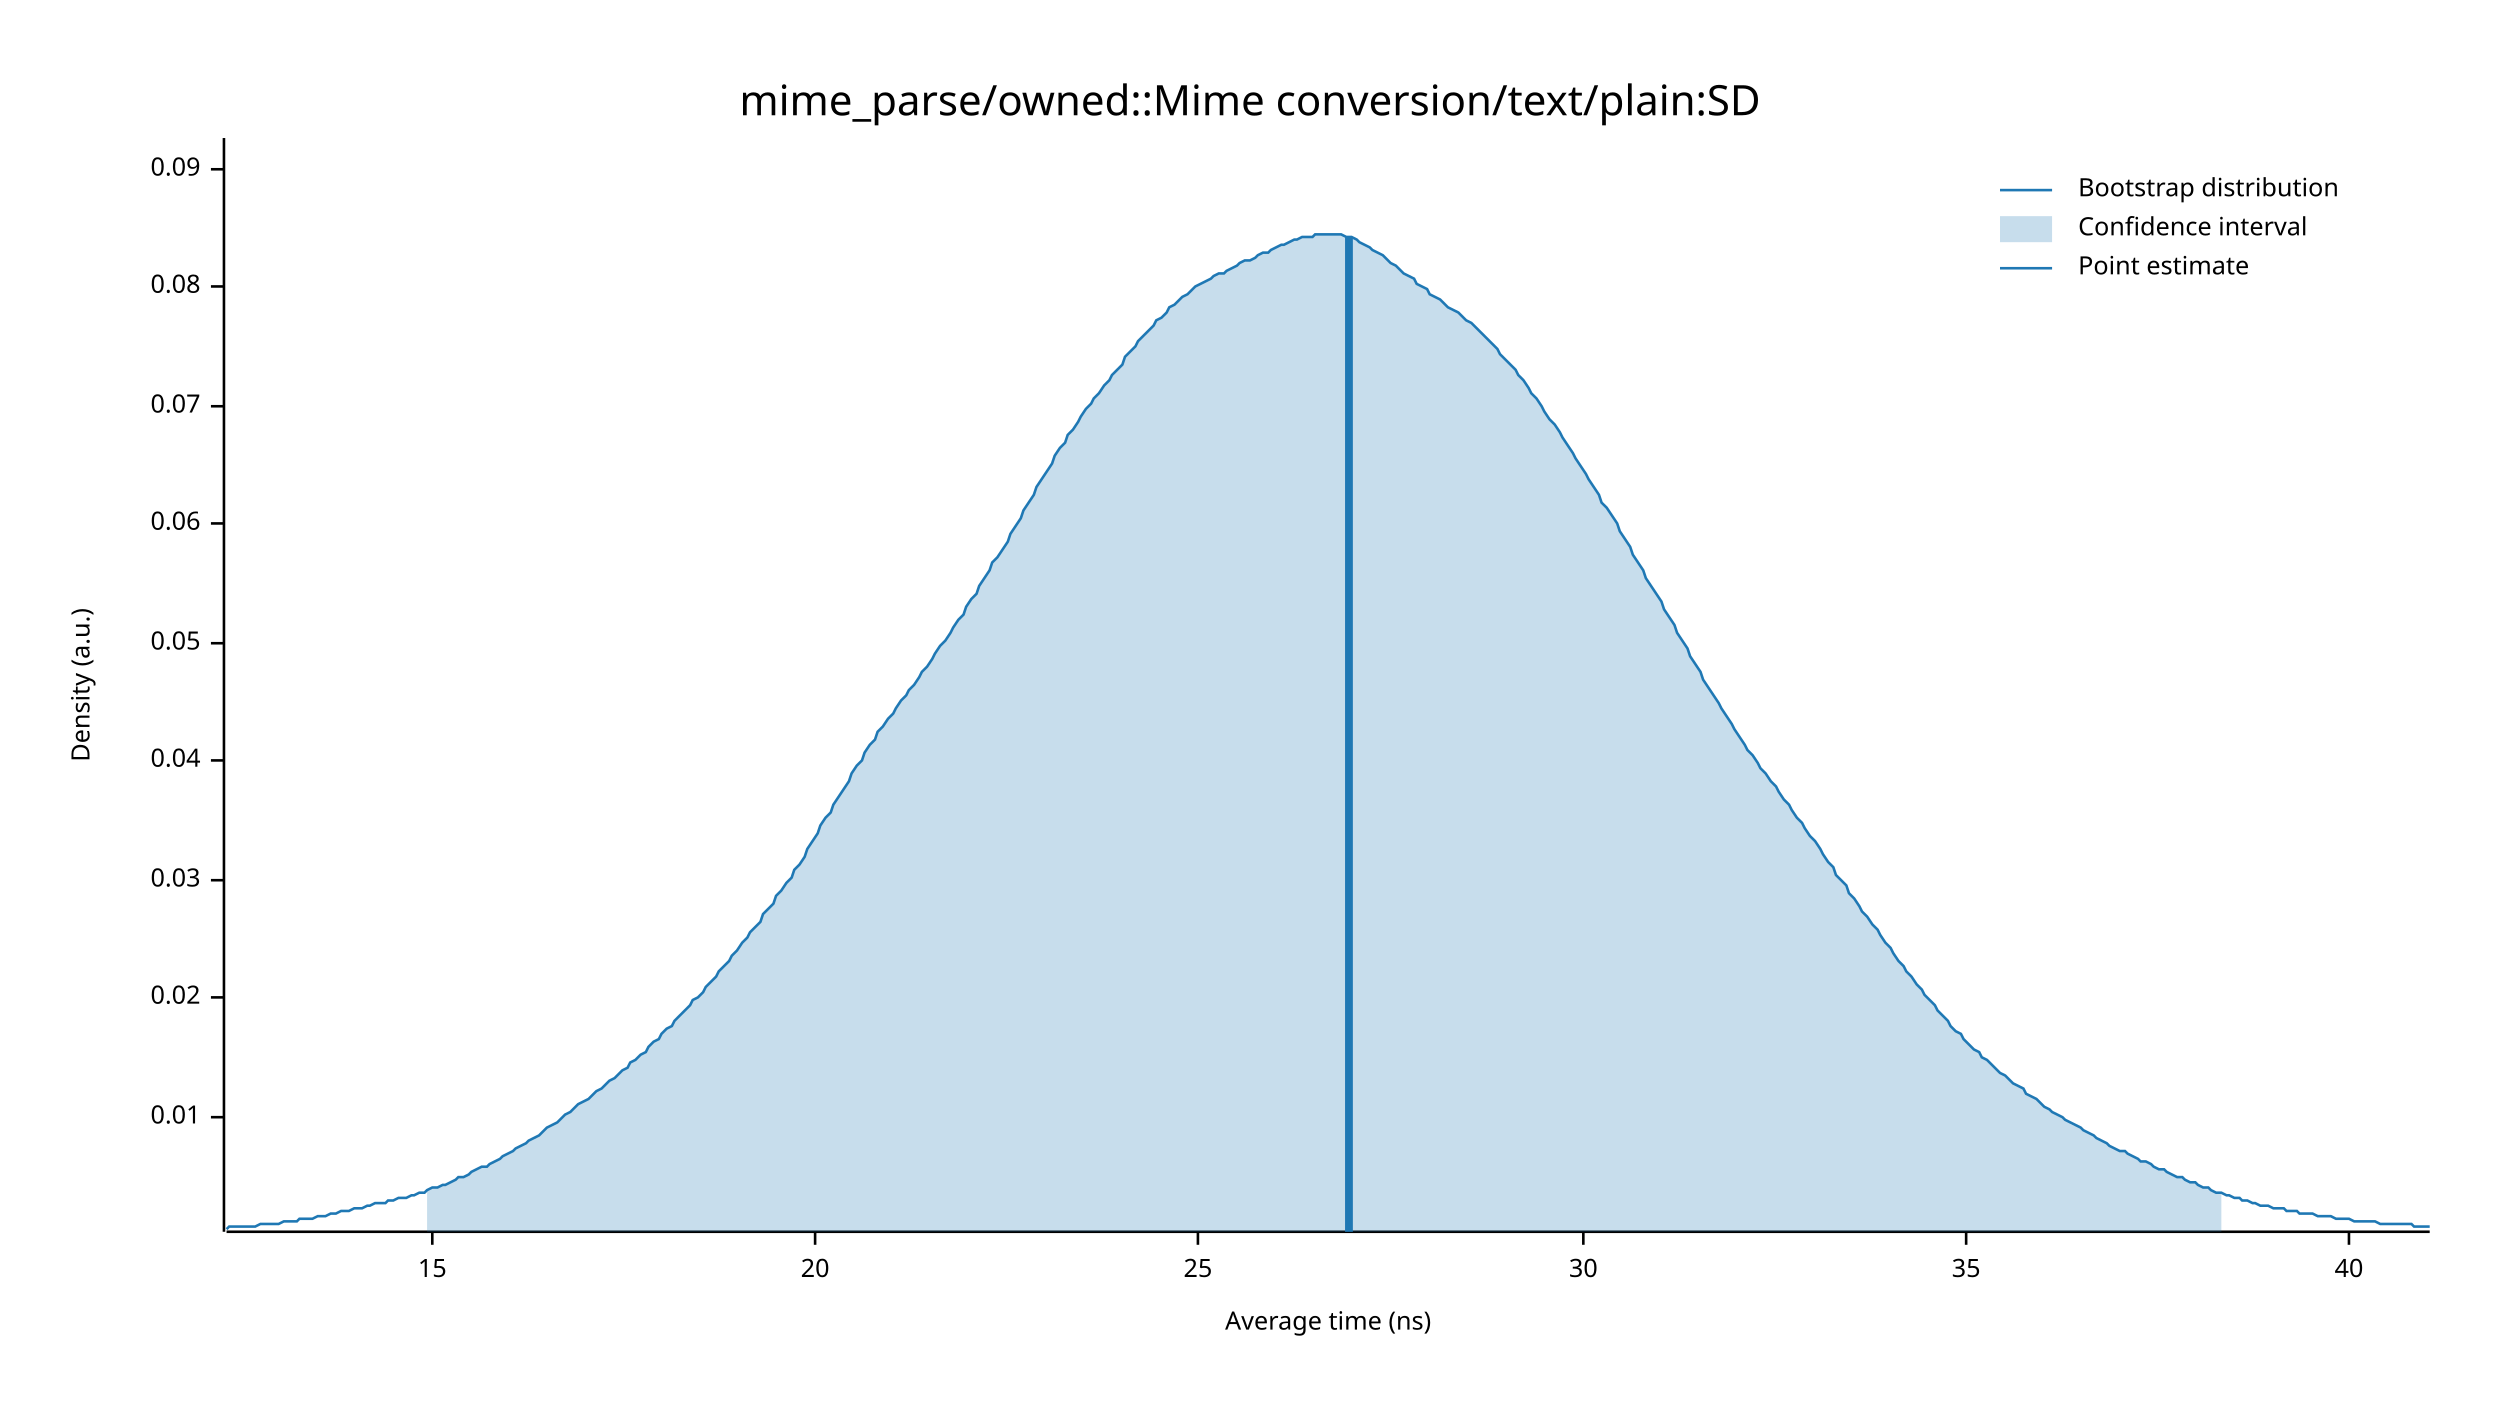
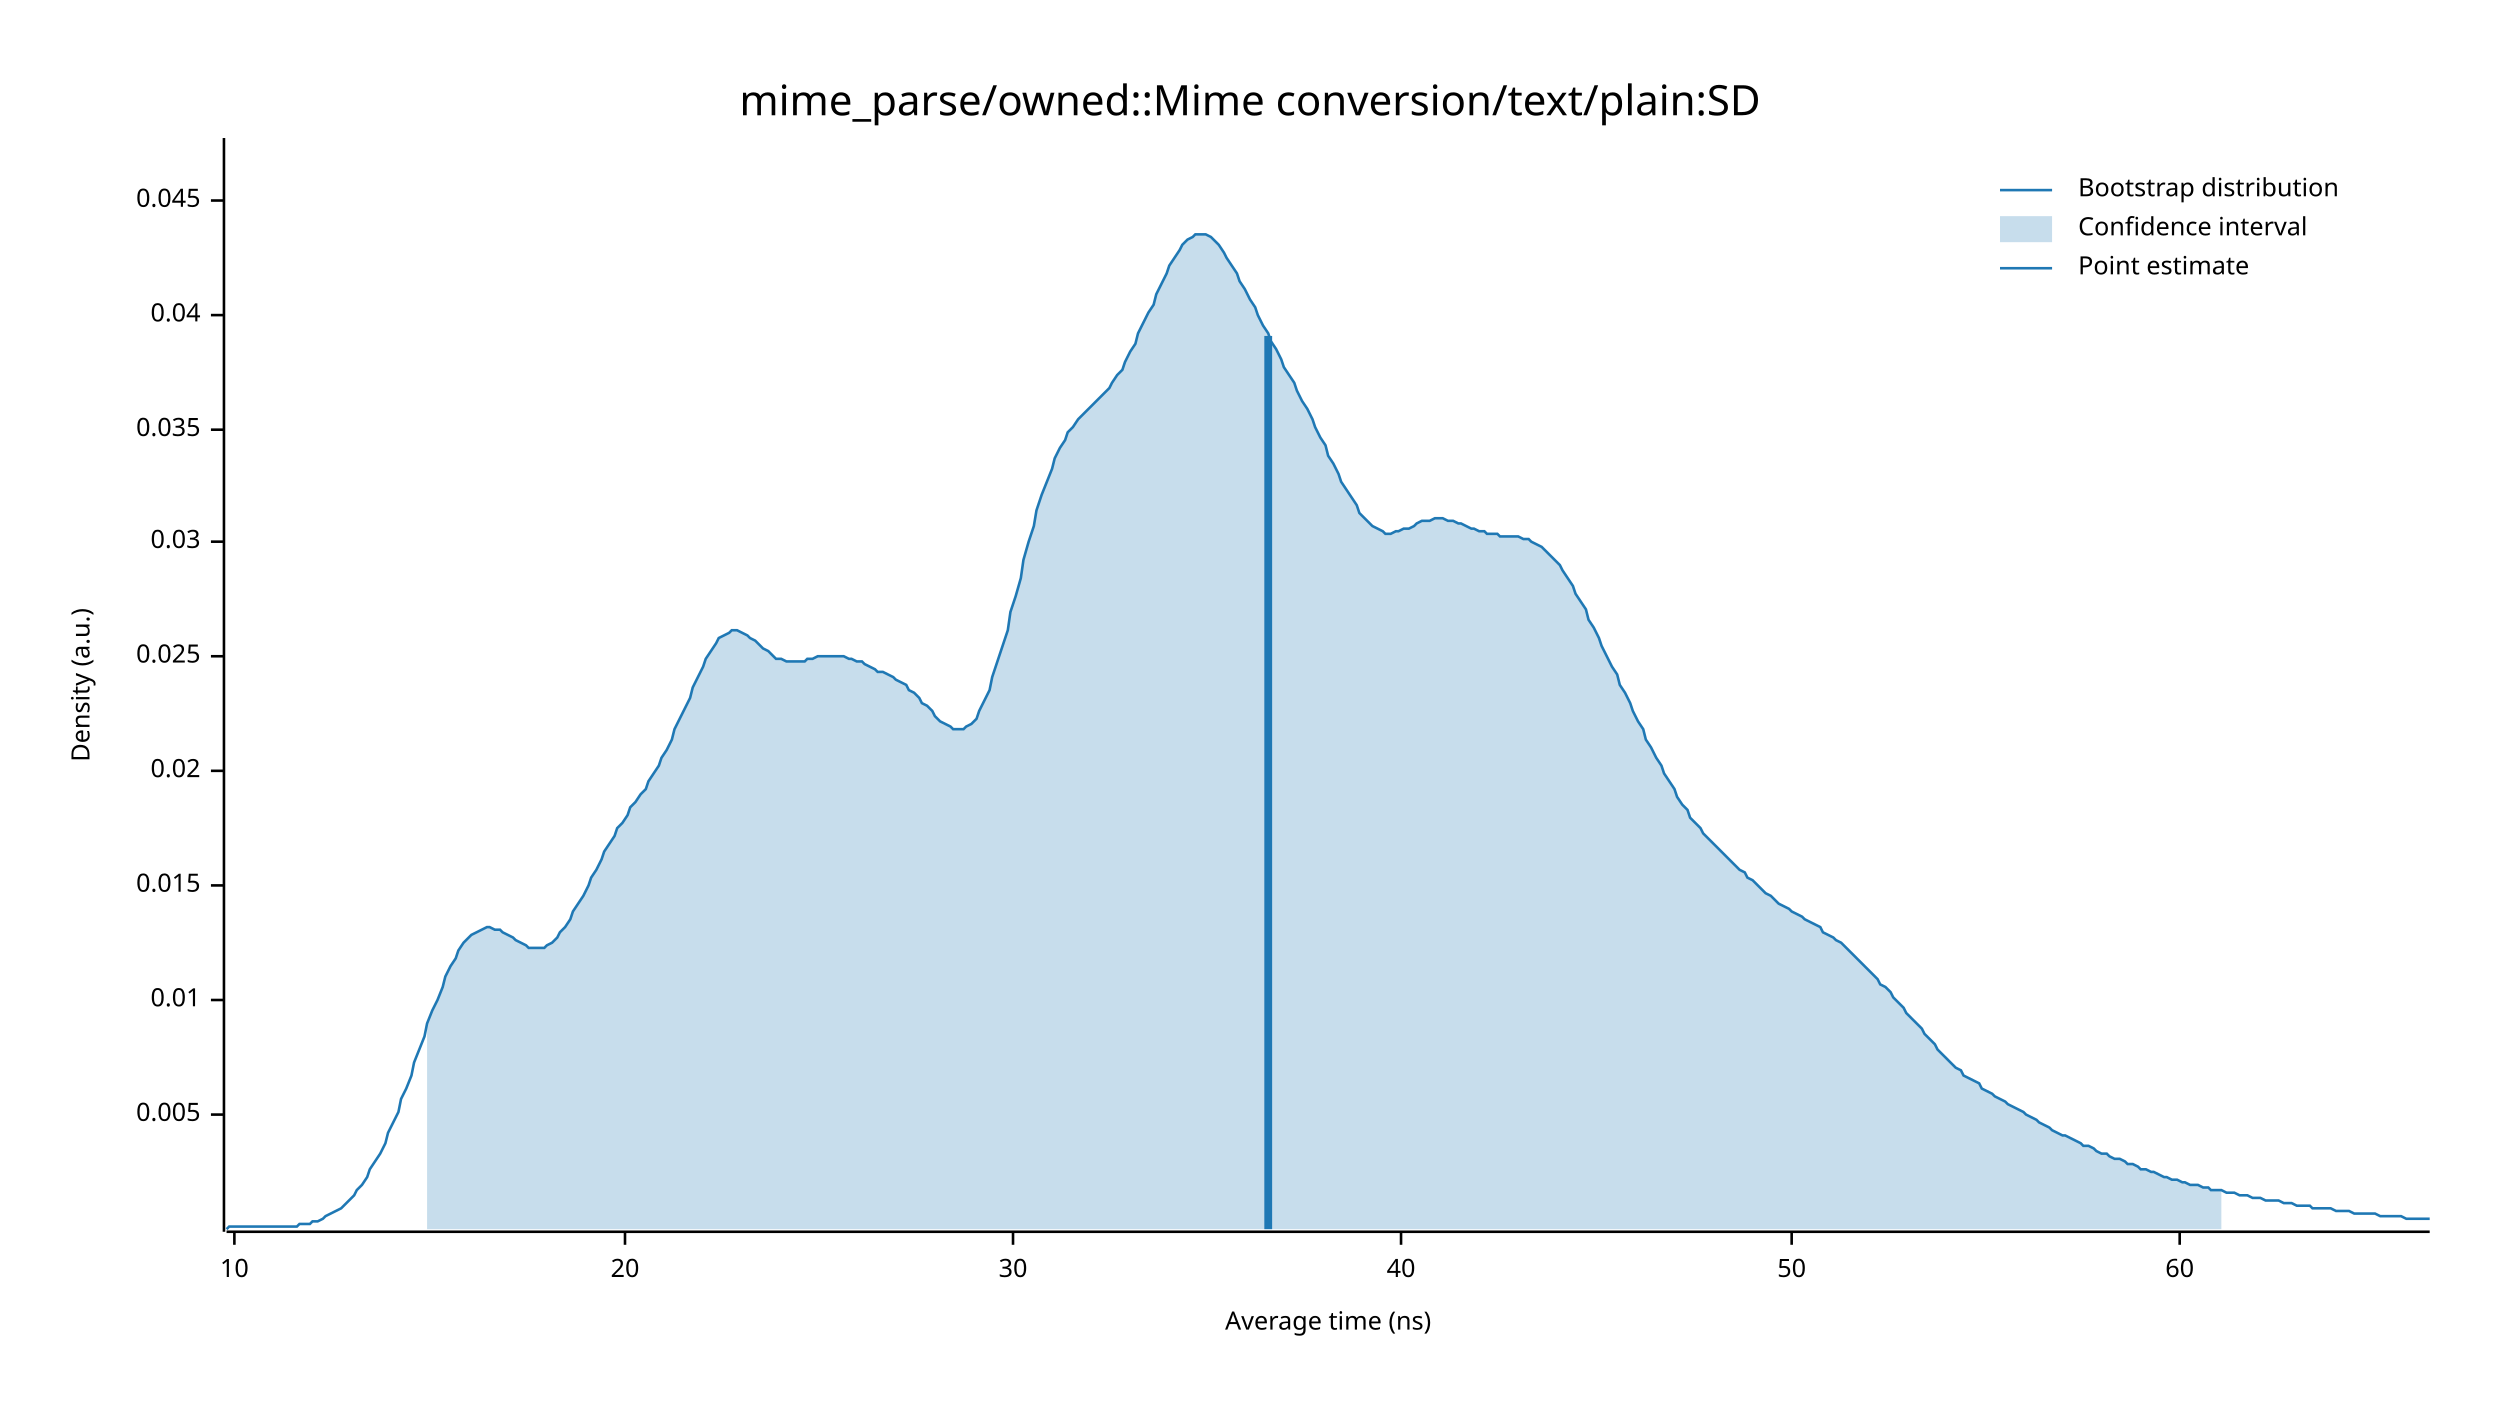
<svg xmlns="http://www.w3.org/2000/svg" width="960" height="540" viewBox="0 0 960 540">
  <text x="480" y="32" dy="0.76em" text-anchor="middle" font-family="sans-serif" font-size="16.129" opacity="1" fill="#000000">
mime_parse/owned::Mime conversion/text/plain:SD
</text>
  <text x="27" y="263" dy="0.76em" text-anchor="middle" font-family="sans-serif" font-size="9.677" opacity="1" fill="#000000" transform="rotate(270, 27, 263)">
Density (a.u.)
</text>
  <text x="510" y="513" dy="-0.5ex" text-anchor="middle" font-family="sans-serif" font-size="9.677" opacity="1" fill="#000000">
Average time (ns)
</text>
  <polyline fill="none" opacity="1" stroke="#000000" stroke-width="1" points="86,53 86,473 " />
-   <text x="77" y="429" dy="0.5ex" text-anchor="end" font-family="sans-serif" font-size="9.677" opacity="1" fill="#000000">
+   <text x="77" y="428" dy="0.5ex" text-anchor="end" font-family="sans-serif" font-size="9.677" opacity="1" fill="#000000">
+ 0.005
+ </text>
+   <polyline fill="none" opacity="1" stroke="#000000" stroke-width="1" points="81,428 86,428 " />
+   <text x="77" y="384" dy="0.5ex" text-anchor="end" font-family="sans-serif" font-size="9.677" opacity="1" fill="#000000">
0.01
</text>
-   <polyline fill="none" opacity="1" stroke="#000000" stroke-width="1" points="81,429 86,429 " />
-   <text x="77" y="383" dy="0.5ex" text-anchor="end" font-family="sans-serif" font-size="9.677" opacity="1" fill="#000000">
+   <polyline fill="none" opacity="1" stroke="#000000" stroke-width="1" points="81,384 86,384 " />
+   <text x="77" y="340" dy="0.5ex" text-anchor="end" font-family="sans-serif" font-size="9.677" opacity="1" fill="#000000">
+ 0.015
+ </text>
+   <polyline fill="none" opacity="1" stroke="#000000" stroke-width="1" points="81,340 86,340 " />
+   <text x="77" y="296" dy="0.5ex" text-anchor="end" font-family="sans-serif" font-size="9.677" opacity="1" fill="#000000">
0.02
</text>
-   <polyline fill="none" opacity="1" stroke="#000000" stroke-width="1" points="81,383 86,383 " />
-   <text x="77" y="338" dy="0.5ex" text-anchor="end" font-family="sans-serif" font-size="9.677" opacity="1" fill="#000000">
+   <polyline fill="none" opacity="1" stroke="#000000" stroke-width="1" points="81,296 86,296 " />
+   <text x="77" y="252" dy="0.5ex" text-anchor="end" font-family="sans-serif" font-size="9.677" opacity="1" fill="#000000">
+ 0.025
+ </text>
+   <polyline fill="none" opacity="1" stroke="#000000" stroke-width="1" points="81,252 86,252 " />
+   <text x="77" y="208" dy="0.5ex" text-anchor="end" font-family="sans-serif" font-size="9.677" opacity="1" fill="#000000">
0.03
</text>
-   <polyline fill="none" opacity="1" stroke="#000000" stroke-width="1" points="81,338 86,338 " />
-   <text x="77" y="292" dy="0.5ex" text-anchor="end" font-family="sans-serif" font-size="9.677" opacity="1" fill="#000000">
+   <polyline fill="none" opacity="1" stroke="#000000" stroke-width="1" points="81,208 86,208 " />
+   <text x="77" y="165" dy="0.5ex" text-anchor="end" font-family="sans-serif" font-size="9.677" opacity="1" fill="#000000">
+ 0.035
+ </text>
+   <polyline fill="none" opacity="1" stroke="#000000" stroke-width="1" points="81,165 86,165 " />
+   <text x="77" y="121" dy="0.5ex" text-anchor="end" font-family="sans-serif" font-size="9.677" opacity="1" fill="#000000">
0.04
</text>
-   <polyline fill="none" opacity="1" stroke="#000000" stroke-width="1" points="81,292 86,292 " />
-   <text x="77" y="247" dy="0.5ex" text-anchor="end" font-family="sans-serif" font-size="9.677" opacity="1" fill="#000000">
- 0.05
+   <polyline fill="none" opacity="1" stroke="#000000" stroke-width="1" points="81,121 86,121 " />
+   <text x="77" y="77" dy="0.5ex" text-anchor="end" font-family="sans-serif" font-size="9.677" opacity="1" fill="#000000">
+ 0.045
</text>
-   <polyline fill="none" opacity="1" stroke="#000000" stroke-width="1" points="81,247 86,247 " />
-   <text x="77" y="201" dy="0.5ex" text-anchor="end" font-family="sans-serif" font-size="9.677" opacity="1" fill="#000000">
- 0.06
+   <polyline fill="none" opacity="1" stroke="#000000" stroke-width="1" points="81,77 86,77 " />
+   <polyline fill="none" opacity="1" stroke="#000000" stroke-width="1" points="87,473 933,473 " />
+   <text x="90" y="483" dy="0.76em" text-anchor="middle" font-family="sans-serif" font-size="9.677" opacity="1" fill="#000000">
+ 10
</text>
-   <polyline fill="none" opacity="1" stroke="#000000" stroke-width="1" points="81,201 86,201 " />
-   <text x="77" y="156" dy="0.5ex" text-anchor="end" font-family="sans-serif" font-size="9.677" opacity="1" fill="#000000">
- 0.07
- </text>
-   <polyline fill="none" opacity="1" stroke="#000000" stroke-width="1" points="81,156 86,156 " />
-   <text x="77" y="110" dy="0.5ex" text-anchor="end" font-family="sans-serif" font-size="9.677" opacity="1" fill="#000000">
- 0.08
- </text>
-   <polyline fill="none" opacity="1" stroke="#000000" stroke-width="1" points="81,110 86,110 " />
-   <text x="77" y="65" dy="0.5ex" text-anchor="end" font-family="sans-serif" font-size="9.677" opacity="1" fill="#000000">
- 0.09
- </text>
-   <polyline fill="none" opacity="1" stroke="#000000" stroke-width="1" points="81,65 86,65 " />
-   <polyline fill="none" opacity="1" stroke="#000000" stroke-width="1" points="87,473 933,473 " />
-   <text x="166" y="483" dy="0.76em" text-anchor="middle" font-family="sans-serif" font-size="9.677" opacity="1" fill="#000000">
- 15
- </text>
-   <polyline fill="none" opacity="1" stroke="#000000" stroke-width="1" points="166,473 166,478 " />
-   <text x="313" y="483" dy="0.76em" text-anchor="middle" font-family="sans-serif" font-size="9.677" opacity="1" fill="#000000">
+   <polyline fill="none" opacity="1" stroke="#000000" stroke-width="1" points="90,473 90,478 " />
+   <text x="240" y="483" dy="0.76em" text-anchor="middle" font-family="sans-serif" font-size="9.677" opacity="1" fill="#000000">
20
</text>
-   <polyline fill="none" opacity="1" stroke="#000000" stroke-width="1" points="313,473 313,478 " />
-   <text x="460" y="483" dy="0.76em" text-anchor="middle" font-family="sans-serif" font-size="9.677" opacity="1" fill="#000000">
- 25
- </text>
-   <polyline fill="none" opacity="1" stroke="#000000" stroke-width="1" points="460,473 460,478 " />
-   <text x="608" y="483" dy="0.76em" text-anchor="middle" font-family="sans-serif" font-size="9.677" opacity="1" fill="#000000">
+   <polyline fill="none" opacity="1" stroke="#000000" stroke-width="1" points="240,473 240,478 " />
+   <text x="389" y="483" dy="0.76em" text-anchor="middle" font-family="sans-serif" font-size="9.677" opacity="1" fill="#000000">
30
</text>
-   <polyline fill="none" opacity="1" stroke="#000000" stroke-width="1" points="608,473 608,478 " />
-   <text x="755" y="483" dy="0.76em" text-anchor="middle" font-family="sans-serif" font-size="9.677" opacity="1" fill="#000000">
- 35
- </text>
-   <polyline fill="none" opacity="1" stroke="#000000" stroke-width="1" points="755,473 755,478 " />
-   <text x="902" y="483" dy="0.76em" text-anchor="middle" font-family="sans-serif" font-size="9.677" opacity="1" fill="#000000">
+   <polyline fill="none" opacity="1" stroke="#000000" stroke-width="1" points="389,473 389,478 " />
+   <text x="538" y="483" dy="0.76em" text-anchor="middle" font-family="sans-serif" font-size="9.677" opacity="1" fill="#000000">
40
</text>
-   <polyline fill="none" opacity="1" stroke="#000000" stroke-width="1" points="902,473 902,478 " />
-   <polyline fill="none" opacity="1" stroke="#1F78B4" stroke-width="1" points="87,472 88,471 90,471 92,471 93,471 95,471 97,471 98,471 100,470 102,470 103,470 105,470 107,470 109,469 110,469 112,469 114,469 115,468 117,468 119,468 120,468 122,467 124,467 125,467 127,466 129,466 131,465 132,465 134,465 136,464 137,464 139,464 141,463 142,463 144,462 146,462 148,462 149,461 151,461 153,460 154,460 156,460 158,459 159,459 161,458 163,458 164,457 166,456 168,456 170,455 171,455 173,454 175,453 176,452 178,452 180,451 181,450 183,449 185,448 187,448 188,447 190,446 192,445 193,444 195,443 197,442 198,441 200,440 202,439 203,438 205,437 207,436 209,434 210,433 212,432 214,431 215,430 217,428 219,427 220,426 222,424 224,423 226,422 227,421 229,419 231,418 232,417 234,415 236,414 237,413 239,411 241,410 242,408 244,407 246,405 248,404 249,402 251,400 253,399 254,397 256,395 258,394 259,392 261,390 263,388 265,386 266,384 268,383 270,381 271,379 273,377 275,375 276,373 278,371 280,369 281,367 283,365 285,362 287,360 288,358 290,356 292,354 293,351 295,349 297,347 298,344 300,342 302,339 304,337 305,334 307,332 309,329 310,326 312,323 314,320 315,317 317,314 319,312 320,309 322,306 324,303 326,300 327,297 329,294 331,292 332,289 334,286 336,284 337,281 339,279 341,276 343,274 344,272 346,269 348,267 349,265 351,263 353,260 354,258 356,256 358,253 359,251 361,248 363,246 365,243 366,241 368,238 370,236 371,233 373,230 375,228 376,225 378,222 380,219 381,216 383,214 385,211 387,208 388,205 390,202 392,199 393,196 395,193 397,190 398,187 400,184 402,181 404,178 405,175 407,172 409,170 410,167 412,165 414,162 415,160 417,157 419,155 420,153 422,151 424,148 426,146 427,144 429,142 431,140 432,137 434,135 436,133 437,131 439,129 441,127 443,125 444,123 446,122 448,120 449,118 451,117 453,115 454,114 456,113 458,111 459,110 461,109 463,108 465,107 466,106 468,105 470,105 471,104 473,103 475,102 476,101 478,100 480,100 482,99 483,98 485,97 487,97 488,96 490,95 492,94 493,94 495,93 497,92 498,92 500,91 502,91 504,91 505,90 507,90 509,90 510,90 512,90 514,90 515,90 517,91 519,91 521,92 522,93 524,94 526,95 527,96 529,97 531,98 532,99 534,101 536,102 537,103 539,105 541,106 543,107 544,109 546,110 548,111 549,113 551,114 553,115 554,116 556,118 558,119 560,120 561,121 563,123 565,124 566,125 568,127 570,129 571,130 573,132 575,134 576,136 578,138 580,140 582,142 583,144 585,146 587,149 588,151 590,153 592,156 593,158 595,161 597,163 599,166 600,168 602,171 604,174 605,176 607,179 609,182 610,184 612,187 614,190 615,193 617,195 619,198 621,201 622,204 624,207 626,210 627,213 629,216 631,219 632,222 634,225 636,228 638,231 639,234 641,237 643,240 644,243 646,246 648,249 649,252 651,255 653,258 654,261 656,264 658,267 660,270 661,272 663,275 665,278 666,280 668,283 670,286 671,288 673,290 675,293 676,295 678,297 680,300 682,302 683,304 685,307 687,309 688,311 690,314 692,316 693,318 695,321 697,323 699,326 700,328 702,331 704,333 705,336 707,338 709,340 710,343 712,345 714,348 715,350 717,352 719,355 721,357 722,359 724,362 726,364 727,366 729,369 731,371 732,373 734,375 736,378 738,380 739,382 741,384 743,386 744,388 746,390 748,392 749,394 751,396 753,397 754,399 756,401 758,403 760,404 761,406 763,407 765,409 766,410 768,412 770,413 771,414 773,416 775,417 777,418 778,420 780,421 782,422 783,423 785,425 787,426 788,427 790,428 792,429 793,430 795,431 797,432 799,433 800,434 802,435 804,436 805,437 807,438 809,439 810,440 812,441 814,442 816,442 817,443 819,444 821,445 822,446 824,446 826,447 827,448 829,449 831,449 832,450 834,451 836,452 838,452 839,453 841,454 843,454 844,455 846,456 848,456 849,457 851,458 853,458 855,459 856,459 858,460 860,460 861,461 863,461 865,462 866,462 868,463 870,463 871,463 873,464 875,464 877,464 878,465 880,465 882,465 883,466 885,466 887,466 888,466 890,467 892,467 894,467 895,467 897,468 899,468 900,468 902,468 904,469 905,469 907,469 909,469 910,469 912,469 914,470 916,470 917,470 919,470 921,470 922,470 924,470 926,470 927,471 929,471 931,471 933,471 " />
-   <polygon opacity="0.25" fill="#1F78B4" points="164,457 166,456 168,456 170,455 171,455 173,454 175,453 176,452 178,452 180,451 181,450 183,449 185,448 187,448 188,447 190,446 192,445 193,444 195,443 197,442 198,441 200,440 202,439 203,438 205,437 207,436 209,434 210,433 212,432 214,431 215,430 217,428 219,427 220,426 222,424 224,423 226,422 227,421 229,419 231,418 232,417 234,415 236,414 237,413 239,411 241,410 242,408 244,407 246,405 248,404 249,402 251,400 253,399 254,397 256,395 258,394 259,392 261,390 263,388 265,386 266,384 268,383 270,381 271,379 273,377 275,375 276,373 278,371 280,369 281,367 283,365 285,362 287,360 288,358 290,356 292,354 293,351 295,349 297,347 298,344 300,342 302,339 304,337 305,334 307,332 309,329 310,326 312,323 314,320 315,317 317,314 319,312 320,309 322,306 324,303 326,300 327,297 329,294 331,292 332,289 334,286 336,284 337,281 339,279 341,276 343,274 344,272 346,269 348,267 349,265 351,263 353,260 354,258 356,256 358,253 359,251 361,248 363,246 365,243 366,241 368,238 370,236 371,233 373,230 375,228 376,225 378,222 380,219 381,216 383,214 385,211 387,208 388,205 390,202 392,199 393,196 395,193 397,190 398,187 400,184 402,181 404,178 405,175 407,172 409,170 410,167 412,165 414,162 415,160 417,157 419,155 420,153 422,151 424,148 426,146 427,144 429,142 431,140 432,137 434,135 436,133 437,131 439,129 441,127 443,125 444,123 446,122 448,120 449,118 451,117 453,115 454,114 456,113 458,111 459,110 461,109 463,108 465,107 466,106 468,105 470,105 471,104 473,103 475,102 476,101 478,100 480,100 482,99 483,98 485,97 487,97 488,96 490,95 492,94 493,94 495,93 497,92 498,92 500,91 502,91 504,91 505,90 507,90 509,90 510,90 512,90 514,90 515,90 517,91 519,91 521,92 522,93 524,94 526,95 527,96 529,97 531,98 532,99 534,101 536,102 537,103 539,105 541,106 543,107 544,109 546,110 548,111 549,113 551,114 553,115 554,116 556,118 558,119 560,120 561,121 563,123 565,124 566,125 568,127 570,129 571,130 573,132 575,134 576,136 578,138 580,140 582,142 583,144 585,146 587,149 588,151 590,153 592,156 593,158 595,161 597,163 599,166 600,168 602,171 604,174 605,176 607,179 609,182 610,184 612,187 614,190 615,193 617,195 619,198 621,201 622,204 624,207 626,210 627,213 629,216 631,219 632,222 634,225 636,228 638,231 639,234 641,237 643,240 644,243 646,246 648,249 649,252 651,255 653,258 654,261 656,264 658,267 660,270 661,272 663,275 665,278 666,280 668,283 670,286 671,288 673,290 675,293 676,295 678,297 680,300 682,302 683,304 685,307 687,309 688,311 690,314 692,316 693,318 695,321 697,323 699,326 700,328 702,331 704,333 705,336 707,338 709,340 710,343 712,345 714,348 715,350 717,352 719,355 721,357 722,359 724,362 726,364 727,366 729,369 731,371 732,373 734,375 736,378 738,380 739,382 741,384 743,386 744,388 746,390 748,392 749,394 751,396 753,397 754,399 756,401 758,403 760,404 761,406 763,407 765,409 766,410 768,412 770,413 771,414 773,416 775,417 777,418 778,420 780,421 782,422 783,423 785,425 787,426 788,427 790,428 792,429 793,430 795,431 797,432 799,433 800,434 802,435 804,436 805,437 807,438 809,439 810,440 812,441 814,442 816,442 817,443 819,444 821,445 822,446 824,446 826,447 827,448 829,449 831,449 832,450 834,451 836,452 838,452 839,453 841,454 843,454 844,455 846,456 848,456 849,457 851,458 853,458 853,473 164,473 " />
-   <polyline fill="none" opacity="1" stroke="#1F78B4" stroke-width="3" points="518,473 518,91 " />
+   <polyline fill="none" opacity="1" stroke="#000000" stroke-width="1" points="538,473 538,478 " />
+   <text x="688" y="483" dy="0.76em" text-anchor="middle" font-family="sans-serif" font-size="9.677" opacity="1" fill="#000000">
+ 50
+ </text>
+   <polyline fill="none" opacity="1" stroke="#000000" stroke-width="1" points="688,473 688,478 " />
+   <text x="837" y="483" dy="0.76em" text-anchor="middle" font-family="sans-serif" font-size="9.677" opacity="1" fill="#000000">
+ 60
+ </text>
+   <polyline fill="none" opacity="1" stroke="#000000" stroke-width="1" points="837,473 837,478 " />
+   <polyline fill="none" opacity="1" stroke="#1F78B4" stroke-width="1" points="87,472 88,471 90,471 92,471 93,471 95,471 97,471 98,471 100,471 102,471 103,471 105,471 107,471 109,471 110,471 112,471 114,471 115,470 117,470 119,470 120,469 122,469 124,468 125,467 127,466 129,465 131,464 132,463 134,461 136,459 137,457 139,455 141,452 142,449 144,446 146,443 148,439 149,435 151,431 153,427 154,422 156,418 158,413 159,408 161,403 163,398 164,393 166,388 168,384 170,379 171,375 173,371 175,368 176,365 178,362 180,360 181,359 183,358 185,357 187,356 188,356 190,357 192,357 193,358 195,359 197,360 198,361 200,362 202,363 203,364 205,364 207,364 209,364 210,363 212,362 214,360 215,358 217,356 219,353 220,350 222,347 224,344 226,340 227,337 229,334 231,330 232,327 234,324 236,321 237,318 239,316 241,313 242,310 244,308 246,305 248,303 249,300 251,297 253,294 254,291 256,288 258,284 259,280 261,276 263,272 265,268 266,264 268,260 270,256 271,253 273,250 275,247 276,245 278,244 280,243 281,242 283,242 285,243 287,244 288,245 290,246 292,248 293,249 295,250 297,252 298,253 300,253 302,254 304,254 305,254 307,254 309,254 310,253 312,253 314,252 315,252 317,252 319,252 320,252 322,252 324,252 326,253 327,253 329,254 331,254 332,255 334,256 336,257 337,258 339,258 341,259 343,260 344,261 346,262 348,263 349,265 351,266 353,268 354,270 356,271 358,273 359,275 361,277 363,278 365,279 366,280 368,280 370,280 371,279 373,278 375,276 376,273 378,269 380,265 381,260 383,254 385,248 387,242 388,235 390,229 392,222 393,215 395,208 397,202 398,196 400,190 402,185 404,180 405,176 407,172 409,169 410,166 412,164 414,161 415,160 417,158 419,156 420,155 422,153 424,151 426,149 427,147 429,144 431,142 432,139 434,135 436,132 437,128 439,124 441,120 443,117 444,113 446,109 448,105 449,102 451,99 453,96 454,94 456,92 458,91 459,90 461,90 463,90 465,91 466,92 468,94 470,97 471,99 473,102 475,105 476,108 478,111 480,115 482,118 483,121 485,125 487,128 488,131 490,134 492,138 493,141 495,144 497,147 498,150 500,154 502,157 504,161 505,164 507,168 509,171 510,175 512,178 514,182 515,185 517,188 519,191 521,194 522,197 524,199 526,201 527,202 529,203 531,204 532,205 534,205 536,204 537,204 539,203 541,203 543,202 544,201 546,200 548,200 549,200 551,199 553,199 554,199 556,200 558,200 560,201 561,201 563,202 565,203 566,203 568,204 570,204 571,205 573,205 575,205 576,206 578,206 580,206 582,206 583,206 585,207 587,207 588,208 590,209 592,210 593,211 595,213 597,215 599,217 600,219 602,222 604,225 605,228 607,231 609,234 610,238 612,241 614,245 615,248 617,252 619,256 621,259 622,263 624,266 626,270 627,273 629,277 631,280 632,284 634,287 636,291 638,294 639,297 641,300 643,303 644,306 646,309 648,311 649,314 651,316 653,318 654,320 656,322 658,324 660,326 661,327 663,329 665,331 666,332 668,334 670,335 671,337 673,338 675,340 676,341 678,343 680,344 682,346 683,347 685,348 687,349 688,350 690,351 692,352 693,353 695,354 697,355 699,356 700,358 702,359 704,360 705,361 707,362 709,364 710,365 712,367 714,369 715,370 717,372 719,374 721,376 722,378 724,379 726,381 727,383 729,385 731,387 732,389 734,391 736,393 738,395 739,397 741,399 743,401 744,403 746,405 748,407 749,408 751,410 753,411 754,413 756,414 758,415 760,416 761,418 763,419 765,420 766,421 768,422 770,423 771,424 773,425 775,426 777,427 778,428 780,429 782,430 783,431 785,432 787,433 788,434 790,435 792,436 793,436 795,437 797,438 799,439 800,440 802,440 804,441 805,442 807,443 809,443 810,444 812,445 814,445 816,446 817,447 819,447 821,448 822,449 824,449 826,450 827,450 829,451 831,452 832,452 834,453 836,453 838,454 839,454 841,455 843,455 844,455 846,456 848,456 849,457 851,457 853,457 855,458 856,458 858,458 860,459 861,459 863,459 865,460 866,460 868,460 870,461 871,461 873,461 875,461 877,462 878,462 880,462 882,463 883,463 885,463 887,463 888,464 890,464 892,464 894,464 895,464 897,465 899,465 900,465 902,465 904,466 905,466 907,466 909,466 910,466 912,466 914,467 916,467 917,467 919,467 921,467 922,467 924,468 926,468 927,468 929,468 931,468 933,468 " />
+   <polygon opacity="0.25" fill="#1F78B4" points="164,393 166,388 168,384 170,379 171,375 173,371 175,368 176,365 178,362 180,360 181,359 183,358 185,357 187,356 188,356 190,357 192,357 193,358 195,359 197,360 198,361 200,362 202,363 203,364 205,364 207,364 209,364 210,363 212,362 214,360 215,358 217,356 219,353 220,350 222,347 224,344 226,340 227,337 229,334 231,330 232,327 234,324 236,321 237,318 239,316 241,313 242,310 244,308 246,305 248,303 249,300 251,297 253,294 254,291 256,288 258,284 259,280 261,276 263,272 265,268 266,264 268,260 270,256 271,253 273,250 275,247 276,245 278,244 280,243 281,242 283,242 285,243 287,244 288,245 290,246 292,248 293,249 295,250 297,252 298,253 300,253 302,254 304,254 305,254 307,254 309,254 310,253 312,253 314,252 315,252 317,252 319,252 320,252 322,252 324,252 326,253 327,253 329,254 331,254 332,255 334,256 336,257 337,258 339,258 341,259 343,260 344,261 346,262 348,263 349,265 351,266 353,268 354,270 356,271 358,273 359,275 361,277 363,278 365,279 366,280 368,280 370,280 371,279 373,278 375,276 376,273 378,269 380,265 381,260 383,254 385,248 387,242 388,235 390,229 392,222 393,215 395,208 397,202 398,196 400,190 402,185 404,180 405,176 407,172 409,169 410,166 412,164 414,161 415,160 417,158 419,156 420,155 422,153 424,151 426,149 427,147 429,144 431,142 432,139 434,135 436,132 437,128 439,124 441,120 443,117 444,113 446,109 448,105 449,102 451,99 453,96 454,94 456,92 458,91 459,90 461,90 463,90 465,91 466,92 468,94 470,97 471,99 473,102 475,105 476,108 478,111 480,115 482,118 483,121 485,125 487,128 488,131 490,134 492,138 493,141 495,144 497,147 498,150 500,154 502,157 504,161 505,164 507,168 509,171 510,175 512,178 514,182 515,185 517,188 519,191 521,194 522,197 524,199 526,201 527,202 529,203 531,204 532,205 534,205 536,204 537,204 539,203 541,203 543,202 544,201 546,200 548,200 549,200 551,199 553,199 554,199 556,200 558,200 560,201 561,201 563,202 565,203 566,203 568,204 570,204 571,205 573,205 575,205 576,206 578,206 580,206 582,206 583,206 585,207 587,207 588,208 590,209 592,210 593,211 595,213 597,215 599,217 600,219 602,222 604,225 605,228 607,231 609,234 610,238 612,241 614,245 615,248 617,252 619,256 621,259 622,263 624,266 626,270 627,273 629,277 631,280 632,284 634,287 636,291 638,294 639,297 641,300 643,303 644,306 646,309 648,311 649,314 651,316 653,318 654,320 656,322 658,324 660,326 661,327 663,329 665,331 666,332 668,334 670,335 671,337 673,338 675,340 676,341 678,343 680,344 682,346 683,347 685,348 687,349 688,350 690,351 692,352 693,353 695,354 697,355 699,356 700,358 702,359 704,360 705,361 707,362 709,364 710,365 712,367 714,369 715,370 717,372 719,374 721,376 722,378 724,379 726,381 727,383 729,385 731,387 732,389 734,391 736,393 738,395 739,397 741,399 743,401 744,403 746,405 748,407 749,408 751,410 753,411 754,413 756,414 758,415 760,416 761,418 763,419 765,420 766,421 768,422 770,423 771,424 773,425 775,426 777,427 778,428 780,429 782,430 783,431 785,432 787,433 788,434 790,435 792,436 793,436 795,437 797,438 799,439 800,440 802,440 804,441 805,442 807,443 809,443 810,444 812,445 814,445 816,446 817,447 819,447 821,448 822,449 824,449 826,450 827,450 829,451 831,452 832,452 834,453 836,453 838,454 839,454 841,455 843,455 844,455 846,456 848,456 849,457 851,457 853,457 853,472 164,472 " />
+   <polyline fill="none" opacity="1" stroke="#1F78B4" stroke-width="3" points="487,472 487,129 " />
  <text x="798" y="68" dy="0.76em" text-anchor="start" font-family="sans-serif" font-size="9.677" opacity="1" fill="#000000">
Bootstrap distribution
</text>
  <text x="798" y="83" dy="0.76em" text-anchor="start" font-family="sans-serif" font-size="9.677" opacity="1" fill="#000000">
Confidence interval
</text>
  <text x="798" y="98" dy="0.76em" text-anchor="start" font-family="sans-serif" font-size="9.677" opacity="1" fill="#000000">
Point estimate
</text>
  <polyline fill="none" opacity="1" stroke="#1F78B4" stroke-width="1" points="768,73 788,73 " />
  <rect x="768" y="83" width="20" height="10" opacity="0.25" fill="#1F78B4" stroke="none" />
  <polyline fill="none" opacity="1" stroke="#1F78B4" stroke-width="1" points="768,103 788,103 " />
</svg>
